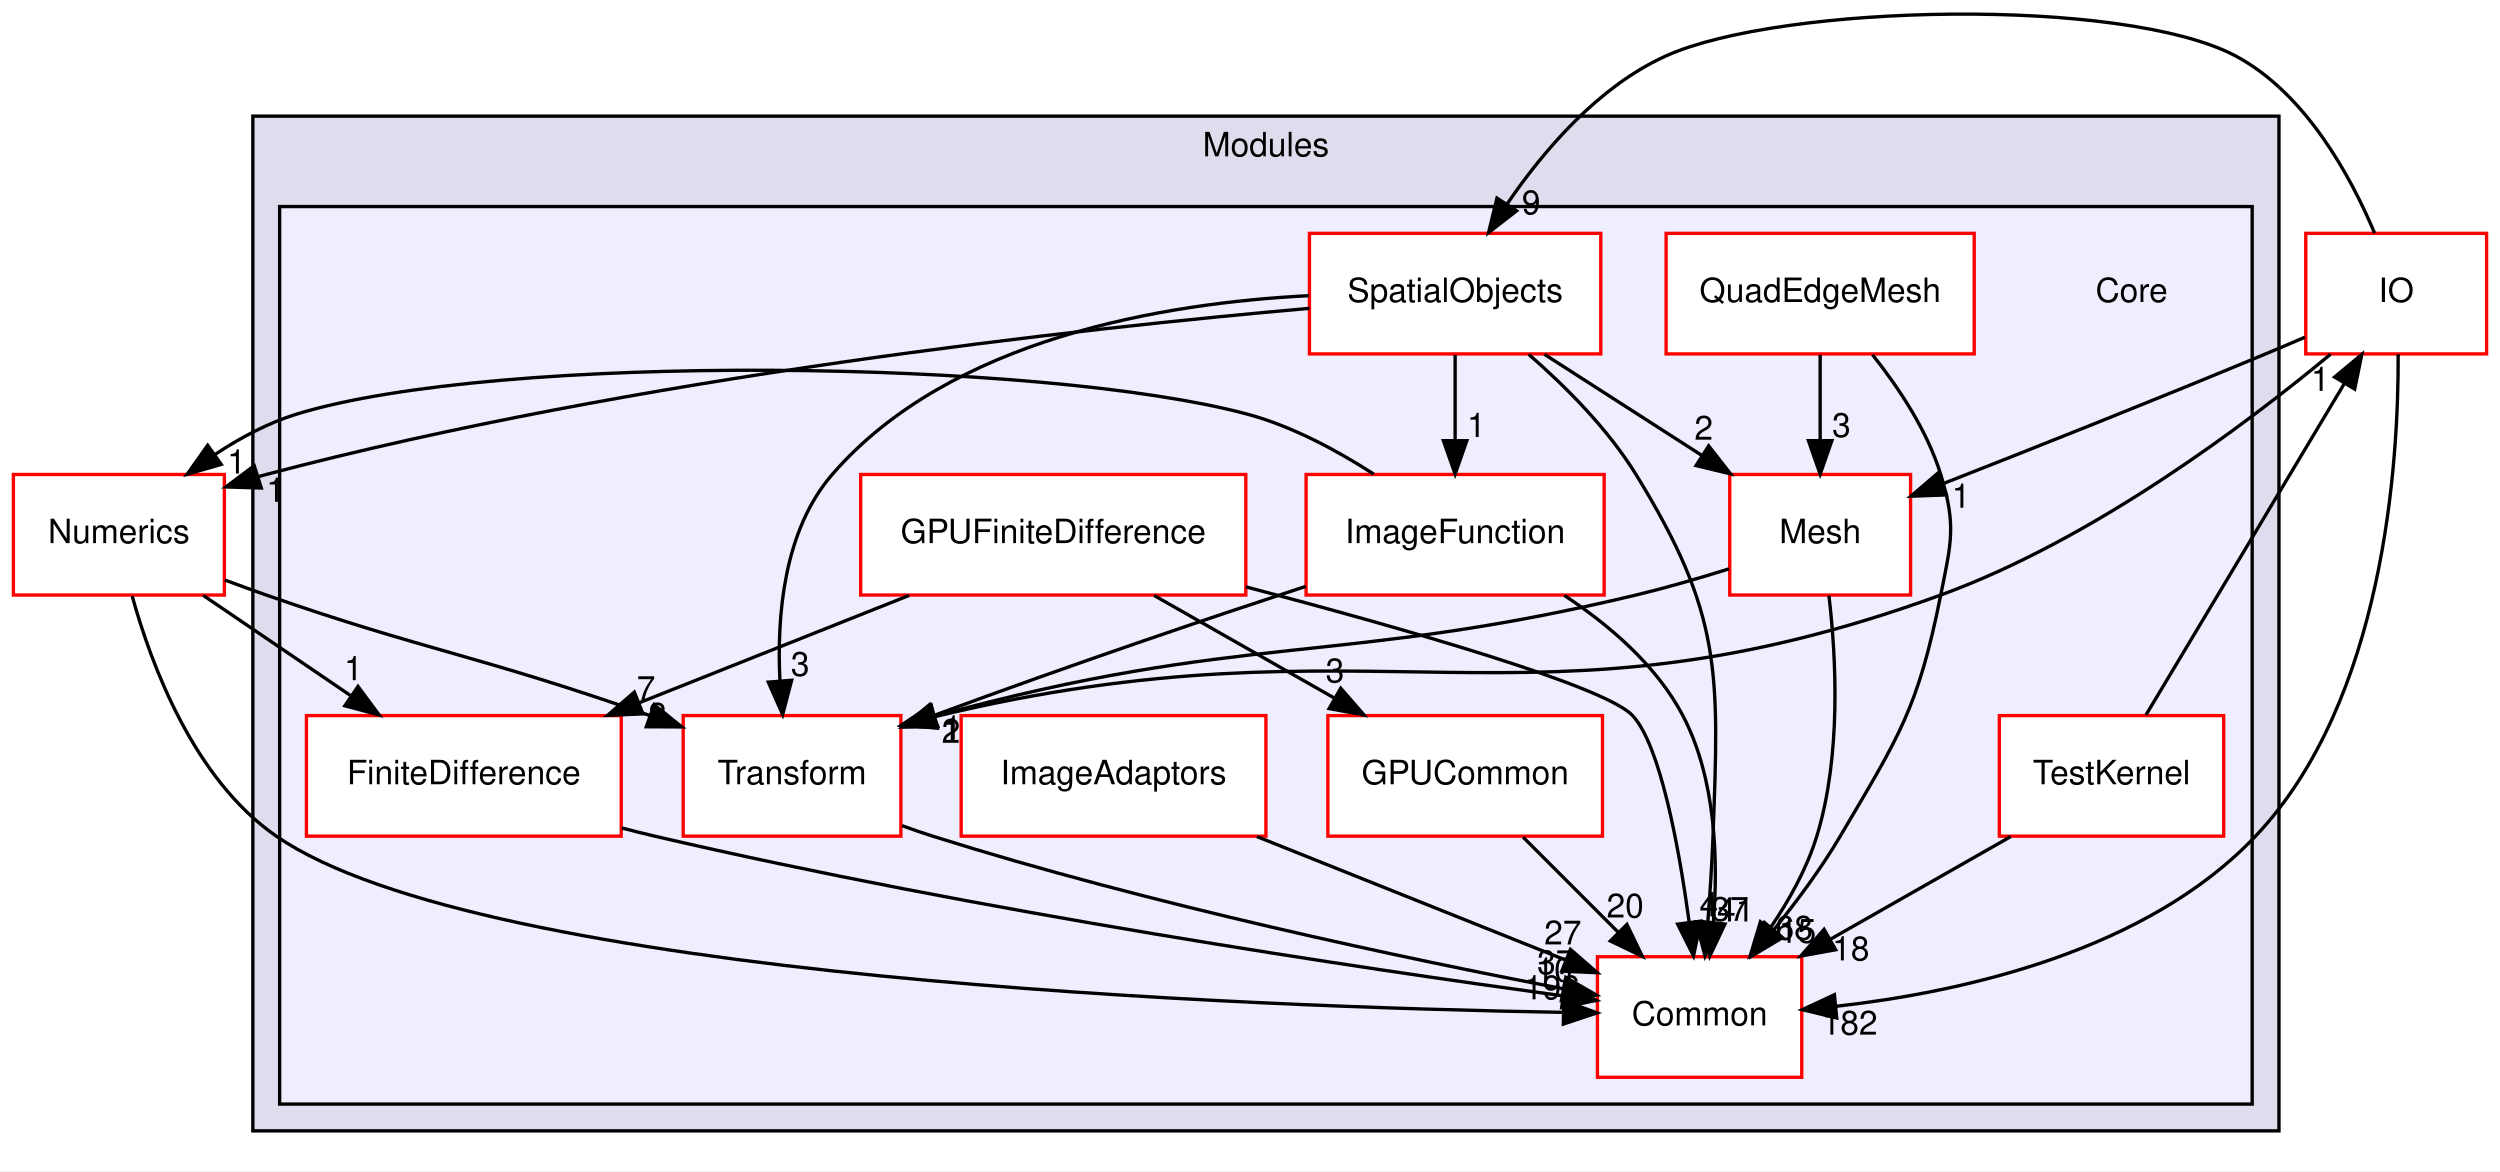
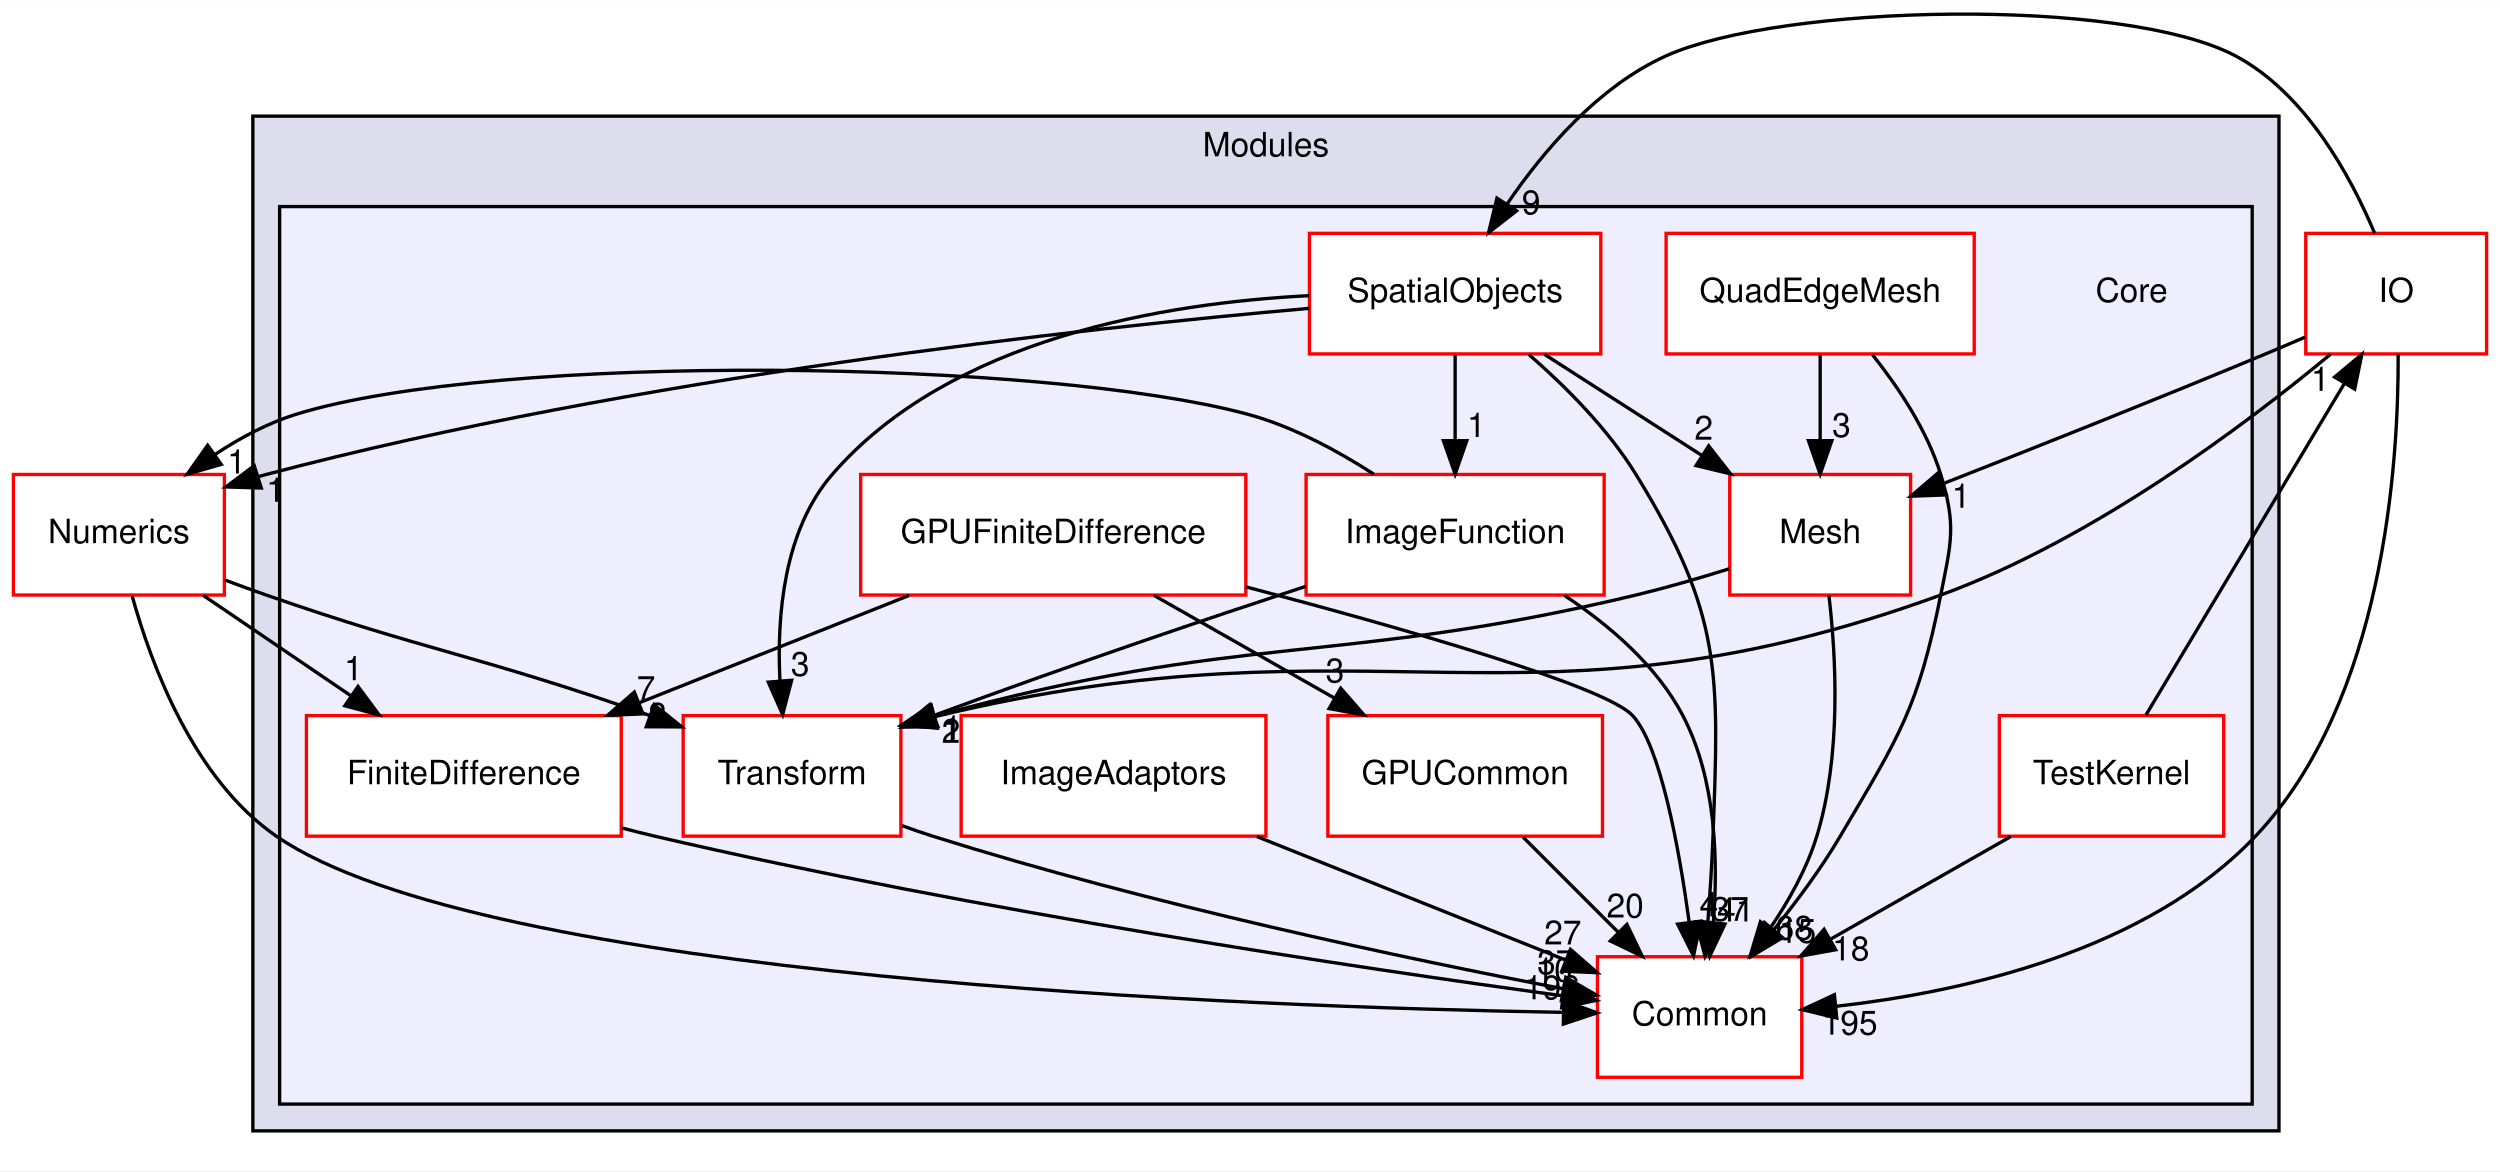
<svg xmlns="http://www.w3.org/2000/svg" xmlns:xlink="http://www.w3.org/1999/xlink" width="747pt" height="350pt" viewBox="0.00 0.00 746.50 349.59">
  <g id="graph0" class="graph" transform="scale(1 1) rotate(0) translate(4 345.59)">
    <polygon fill="white" stroke="transparent" points="-4,4 -4,-345.59 742.5,-345.59 742.5,4 -4,4" />
    <g id="clust1" class="cluster">
      <g id="a_clust1">
        <a xlink:href="dir_f177c24bf1c87ecaa6e6fdc0bba33350.html" target="_top" xlink:title="Modules">
          <polygon fill="#ddddee" stroke="black" points="71.5,-8 71.5,-311 676.5,-311 676.5,-8 71.5,-8" />
          <text text-anchor="middle" x="374" y="-299" font-family="Helvetica,sans-Serif" font-size="10.00">Modules</text>
        </a>
      </g>
    </g>
    <g id="clust2" class="cluster">
      <g id="a_clust2">
        <a xlink:href="dir_cac7f9cecb9aa42a0bd05452dddd8a21.html" target="_top">
          <polygon fill="#eeeeff" stroke="black" points="79.5,-16 79.5,-284 668.5,-284 668.5,-16 79.5,-16" />
        </a>
      </g>
    </g>
    <g id="node1" class="node">
      <text text-anchor="middle" x="632.5" y="-255.5" font-family="Helvetica,sans-Serif" font-size="10.00">Core</text>
    </g>
    <g id="node2" class="node">
      <g id="a_node2">
        <a xlink:href="dir_d38764bbd2ed2fce86b6f67aad6c8758.html" target="_top" xlink:title="Common">
          <polygon fill="white" stroke="red" points="534,-60 473,-60 473,-24 534,-24 534,-60" />
          <text text-anchor="middle" x="503.5" y="-39.5" font-family="Helvetica,sans-Serif" font-size="10.00">Common</text>
        </a>
      </g>
    </g>
    <g id="node3" class="node">
      <g id="a_node3">
        <a xlink:href="dir_f01494f6e3d4d50aecc6eeecc172cb41.html" target="_top" xlink:title="FiniteDifference">
          <polygon fill="white" stroke="red" points="181.5,-132 87.5,-132 87.5,-96 181.5,-96 181.5,-132" />
          <text text-anchor="middle" x="134.5" y="-111.5" font-family="Helvetica,sans-Serif" font-size="10.00">FiniteDifference</text>
        </a>
      </g>
    </g>
    <g id="edge11" class="edge">
      <path fill="none" stroke="black" d="M181.66,-98.45C184.98,-97.58 188.28,-96.75 191.5,-96 287.66,-73.58 402.56,-56.52 462.51,-48.34" />
      <polygon fill="black" stroke="black" points="463.25,-51.77 472.7,-46.97 462.32,-44.84 463.25,-51.77" />
      <g id="a_edge11-headlabel">
        <a xlink:href="dir_000121_000034.html" target="_top" xlink:title="10">
          <text text-anchor="middle" x="460.07" y="-52.57" font-family="Helvetica,sans-Serif" font-size="10.00">10</text>
        </a>
      </g>
    </g>
    <g id="node4" class="node">
      <g id="a_node4">
        <a xlink:href="dir_c33cbe94a8640e6fa88468267199b2f3.html" target="_top" xlink:title="GPUCommon">
          <polygon fill="white" stroke="red" points="474.5,-132 392.5,-132 392.5,-96 474.5,-96 474.5,-132" />
          <text text-anchor="middle" x="433.5" y="-111.5" font-family="Helvetica,sans-Serif" font-size="10.00">GPUCommon</text>
        </a>
      </g>
    </g>
    <g id="edge12" class="edge">
      <path fill="none" stroke="black" d="M450.8,-95.7C459.36,-87.14 469.84,-76.66 479.2,-67.3" />
      <polygon fill="black" stroke="black" points="481.8,-69.65 486.4,-60.1 476.85,-64.7 481.8,-69.65" />
      <g id="a_edge12-headlabel">
        <a xlink:href="dir_000159_000034.html" target="_top" xlink:title="20">
          <text text-anchor="middle" x="481.27" y="-71.7" font-family="Helvetica,sans-Serif" font-size="10.00">20</text>
        </a>
      </g>
    </g>
    <g id="node5" class="node">
      <g id="a_node5">
        <a xlink:href="dir_bd1f0f20dd49910fd3401f3a7f20f699.html" target="_top" xlink:title="GPUFiniteDifference">
          <polygon fill="white" stroke="red" points="368,-204 253,-204 253,-168 368,-168 368,-204" />
          <text text-anchor="middle" x="310.5" y="-183.5" font-family="Helvetica,sans-Serif" font-size="10.00">GPUFiniteDifference</text>
        </a>
      </g>
    </g>
    <g id="edge26" class="edge">
      <path fill="none" stroke="black" d="M368.01,-170.45C415.13,-158.02 475.33,-140.81 483.5,-132 491.72,-123.12 497.26,-93.14 500.38,-70.4" />
      <polygon fill="black" stroke="black" points="503.88,-70.62 501.68,-60.26 496.94,-69.73 503.88,-70.62" />
      <g id="a_edge26-headlabel">
        <a xlink:href="dir_000163_000034.html" target="_top" xlink:title="4">
          <text text-anchor="middle" x="506.24" y="-72.05" font-family="Helvetica,sans-Serif" font-size="10.00">4</text>
        </a>
      </g>
    </g>
    <g id="edge27" class="edge">
      <path fill="none" stroke="black" d="M267.45,-167.88C243.17,-158.22 212.66,-146.09 186.99,-135.88" />
      <polygon fill="black" stroke="black" points="188,-132.51 177.41,-132.07 185.41,-139.02 188,-132.51" />
      <g id="a_edge27-headlabel">
        <a xlink:href="dir_000163_000121.html" target="_top" xlink:title="3">
          <text text-anchor="middle" x="192.39" y="-128.7" font-family="Helvetica,sans-Serif" font-size="10.00">3</text>
        </a>
      </g>
    </g>
    <g id="edge28" class="edge">
      <path fill="none" stroke="black" d="M340.59,-167.88C356.82,-158.64 377.04,-147.13 394.47,-137.21" />
      <polygon fill="black" stroke="black" points="396.34,-140.18 403.3,-132.19 392.87,-134.09 396.34,-140.18" />
      <g id="a_edge28-headlabel">
        <a xlink:href="dir_000163_000159.html" target="_top" xlink:title="3">
          <text text-anchor="middle" x="394.62" y="-141.92" font-family="Helvetica,sans-Serif" font-size="10.00">3</text>
        </a>
      </g>
    </g>
    <g id="node6" class="node">
      <g id="a_node6">
        <a xlink:href="dir_1e75bd12272b49c47b9336bde0dc64d8.html" target="_top" xlink:title="ImageAdaptors">
          <polygon fill="white" stroke="red" points="374,-132 283,-132 283,-96 374,-96 374,-132" />
          <text text-anchor="middle" x="328.5" y="-111.5" font-family="Helvetica,sans-Serif" font-size="10.00">ImageAdaptors</text>
        </a>
      </g>
    </g>
    <g id="edge2" class="edge">
      <path fill="none" stroke="black" d="M371.31,-95.88C399.46,-84.62 436.05,-69.98 463.59,-58.96" />
      <polygon fill="black" stroke="black" points="464.94,-62.19 472.93,-55.23 462.34,-55.69 464.94,-62.19" />
      <g id="a_edge2-headlabel">
        <a xlink:href="dir_000007_000034.html" target="_top" xlink:title="27">
          <text text-anchor="middle" x="462.66" y="-63.66" font-family="Helvetica,sans-Serif" font-size="10.00">27</text>
        </a>
      </g>
    </g>
    <g id="node7" class="node">
      <g id="a_node7">
        <a xlink:href="dir_74281b52246cd7f0eb098df131413d14.html" target="_top" xlink:title="ImageFunction">
          <polygon fill="white" stroke="red" points="475,-204 386,-204 386,-168 475,-168 475,-204" />
          <text text-anchor="middle" x="430.5" y="-183.5" font-family="Helvetica,sans-Serif" font-size="10.00">ImageFunction</text>
        </a>
      </g>
    </g>
    <g id="edge13" class="edge">
      <path fill="none" stroke="black" d="M463.1,-167.89C476.48,-159.07 490.65,-146.98 498.5,-132 508.4,-113.09 509.09,-88.72 507.61,-70.27" />
      <polygon fill="black" stroke="black" points="511.07,-69.75 506.54,-60.17 504.11,-70.48 511.07,-69.75" />
      <g id="a_edge13-headlabel">
        <a xlink:href="dir_000070_000034.html" target="_top" xlink:title="41">
          <text text-anchor="middle" x="514.28" y="-70.52" font-family="Helvetica,sans-Serif" font-size="10.00">41</text>
        </a>
      </g>
    </g>
    <g id="node12" class="node">
      <g id="a_node12">
        <a xlink:href="dir_6a74394530d20d7df929c672ed9fa8ba.html" target="_top" xlink:title="Transform">
          <polygon fill="white" stroke="red" points="265,-132 200,-132 200,-96 265,-96 265,-132" />
          <text text-anchor="middle" x="232.5" y="-111.5" font-family="Helvetica,sans-Serif" font-size="10.00">Transform</text>
        </a>
      </g>
    </g>
    <g id="edge14" class="edge">
      <path fill="none" stroke="black" d="M385.88,-170.59C356.7,-161 317.56,-147.81 274.89,-132.05" />
      <polygon fill="black" stroke="black" points="276.04,-128.74 265.45,-128.54 273.6,-135.31 276.04,-128.74" />
      <g id="a_edge14-headlabel">
        <a xlink:href="dir_000070_000018.html" target="_top" xlink:title="1">
          <text text-anchor="middle" x="280.4" y="-124.84" font-family="Helvetica,sans-Serif" font-size="10.00">1</text>
        </a>
      </g>
    </g>
    <g id="node14" class="node">
      <g id="a_node14">
        <a xlink:href="dir_57605c80b6a7e87d0adba2f2655cc3cb.html" target="_top" xlink:title="Numerics">
          <polygon fill="white" stroke="red" points="63,-204 0,-204 0,-168 63,-168 63,-204" />
          <text text-anchor="middle" x="31.5" y="-183.5" font-family="Helvetica,sans-Serif" font-size="10.00">Numerics</text>
        </a>
      </g>
    </g>
    <g id="edge15" class="edge">
      <path fill="none" stroke="black" d="M406.2,-204.11C395.27,-211.16 381.84,-218.41 368.5,-222 307.56,-238.41 144.82,-240.55 84.5,-222 76.02,-219.39 67.67,-214.91 60.21,-209.98" />
      <polygon fill="black" stroke="black" points="62.07,-207.01 51.89,-204.07 58.01,-212.72 62.07,-207.01" />
      <g id="a_edge15-headlabel">
        <a xlink:href="dir_000070_000022.html" target="_top" xlink:title="1">
          <text text-anchor="middle" x="66.64" y="-204.28" font-family="Helvetica,sans-Serif" font-size="10.00">1</text>
        </a>
      </g>
    </g>
    <g id="node8" class="node">
      <g id="a_node8">
        <a xlink:href="dir_ccbf6776bad025584c31b55d4bd83604.html" target="_top" xlink:title="Mesh">
          <polygon fill="white" stroke="red" points="566.5,-204 512.5,-204 512.5,-168 566.5,-168 566.5,-204" />
          <text text-anchor="middle" x="539.5" y="-183.5" font-family="Helvetica,sans-Serif" font-size="10.00">Mesh</text>
        </a>
      </g>
    </g>
    <g id="edge24" class="edge">
      <path fill="none" stroke="black" d="M542.12,-167.83C544.27,-149.58 545.88,-120.08 538.5,-96 535.53,-86.3 530.17,-76.72 524.52,-68.43" />
      <polygon fill="black" stroke="black" points="527.33,-66.35 518.62,-60.31 521.67,-70.46 527.33,-66.35" />
      <g id="a_edge24-headlabel">
        <a xlink:href="dir_000048_000034.html" target="_top" xlink:title="68">
          <text text-anchor="middle" x="531.74" y="-65.09" font-family="Helvetica,sans-Serif" font-size="10.00">68</text>
        </a>
      </g>
    </g>
    <g id="edge25" class="edge">
      <path fill="none" stroke="black" d="M512.28,-175.82C503.48,-173.06 493.64,-170.19 484.5,-168 395.46,-146.7 367.43,-157.16 275.03,-131.79" />
      <polygon fill="black" stroke="black" points="275.85,-128.38 265.28,-129.05 273.96,-135.12 275.85,-128.38" />
      <g id="a_edge25-headlabel">
        <a xlink:href="dir_000048_000018.html" target="_top" xlink:title="1">
          <text text-anchor="middle" x="280.08" y="-124.12" font-family="Helvetica,sans-Serif" font-size="10.00">1</text>
        </a>
      </g>
    </g>
    <g id="node9" class="node">
      <g id="a_node9">
        <a xlink:href="dir_ddea158ba451949ff9b29d3f46f9572c.html" target="_top" xlink:title="QuadEdgeMesh">
          <polygon fill="white" stroke="red" points="585.5,-276 493.5,-276 493.5,-240 585.5,-240 585.5,-276" />
          <text text-anchor="middle" x="539.5" y="-255.5" font-family="Helvetica,sans-Serif" font-size="10.00">QuadEdgeMesh</text>
        </a>
      </g>
    </g>
    <g id="edge3" class="edge">
      <path fill="none" stroke="black" d="M555.11,-239.77C562.87,-230.03 571.45,-217.18 575.5,-204 580.2,-188.71 578.64,-183.69 575.5,-168 568.7,-134.01 563.1,-125.87 545.5,-96 539.81,-86.34 532.52,-76.52 525.62,-67.99" />
      <polygon fill="black" stroke="black" points="528.27,-65.71 519.18,-60.26 522.89,-70.19 528.27,-65.71" />
      <g id="a_edge3-headlabel">
        <a xlink:href="dir_000147_000034.html" target="_top" xlink:title="15">
          <text text-anchor="middle" x="532.75" y="-64.15" font-family="Helvetica,sans-Serif" font-size="10.00">15</text>
        </a>
      </g>
    </g>
    <g id="edge4" class="edge">
      <path fill="none" stroke="black" d="M539.5,-239.7C539.5,-231.98 539.5,-222.71 539.5,-214.11" />
      <polygon fill="black" stroke="black" points="543,-214.1 539.5,-204.1 536,-214.1 543,-214.1" />
      <g id="a_edge4-headlabel">
        <a xlink:href="dir_000147_000048.html" target="_top" xlink:title="3">
          <text text-anchor="middle" x="545.84" y="-215.2" font-family="Helvetica,sans-Serif" font-size="10.00">3</text>
        </a>
      </g>
    </g>
    <g id="node10" class="node">
      <g id="a_node10">
        <a xlink:href="dir_1bee2fb34076721d08fafd9564ef7a27.html" target="_top" xlink:title="SpatialObjects">
          <polygon fill="white" stroke="red" points="474,-276 387,-276 387,-240 474,-240 474,-276" />
          <text text-anchor="middle" x="430.5" y="-255.5" font-family="Helvetica,sans-Serif" font-size="10.00">SpatialObjects</text>
        </a>
      </g>
    </g>
    <g id="edge16" class="edge">
      <path fill="none" stroke="black" d="M452.49,-239.85C463.44,-230.32 476.1,-217.65 484.5,-204 510.23,-162.21 509.35,-145.04 507.5,-96 507.19,-87.67 506.59,-78.61 505.96,-70.38" />
      <polygon fill="black" stroke="black" points="509.43,-69.85 505.12,-60.17 502.45,-70.42 509.43,-69.85" />
      <g id="a_edge16-headlabel">
        <a xlink:href="dir_000046_000034.html" target="_top" xlink:title="37">
          <text text-anchor="middle" x="512.55" y="-70.7" font-family="Helvetica,sans-Serif" font-size="10.00">37</text>
        </a>
      </g>
    </g>
    <g id="edge18" class="edge">
      <path fill="none" stroke="black" d="M430.5,-239.7C430.5,-231.98 430.5,-222.71 430.5,-214.11" />
      <polygon fill="black" stroke="black" points="434,-214.1 430.5,-204.1 427,-214.1 434,-214.1" />
      <g id="a_edge18-headlabel">
        <a xlink:href="dir_000046_000070.html" target="_top" xlink:title="1">
          <text text-anchor="middle" x="436.84" y="-215.2" font-family="Helvetica,sans-Serif" font-size="10.00">1</text>
        </a>
      </g>
    </g>
    <g id="edge20" class="edge">
      <path fill="none" stroke="black" d="M457.16,-239.88C471.28,-230.81 488.81,-219.55 504.06,-209.76" />
      <polygon fill="black" stroke="black" points="506.21,-212.54 512.73,-204.19 502.43,-206.65 506.21,-212.54" />
      <g id="a_edge20-headlabel">
        <a xlink:href="dir_000046_000048.html" target="_top" xlink:title="2">
          <text text-anchor="middle" x="504.72" y="-214.37" font-family="Helvetica,sans-Serif" font-size="10.00">2</text>
        </a>
      </g>
    </g>
    <g id="edge17" class="edge">
      <path fill="none" stroke="black" d="M386.89,-257.39C343.93,-255.23 279.78,-244.74 244.5,-204 230.03,-187.29 227.91,-161.8 228.89,-142.37" />
      <polygon fill="black" stroke="black" points="232.39,-142.55 229.7,-132.3 225.41,-141.99 232.39,-142.55" />
      <g id="a_edge17-headlabel">
        <a xlink:href="dir_000046_000018.html" target="_top" xlink:title="3">
          <text text-anchor="middle" x="234.93" y="-143.86" font-family="Helvetica,sans-Serif" font-size="10.00">3</text>
        </a>
      </g>
    </g>
    <g id="edge19" class="edge">
      <path fill="none" stroke="black" d="M386.98,-253.61C319.42,-247.67 185.6,-233.11 75.5,-204 74.76,-203.8 74.01,-203.6 73.26,-203.39" />
      <polygon fill="black" stroke="black" points="74.02,-199.96 63.43,-200.27 71.91,-206.63 74.02,-199.96" />
      <g id="a_edge19-headlabel">
        <a xlink:href="dir_000046_000022.html" target="_top" xlink:title="1">
          <text text-anchor="middle" x="78.3" y="-195.83" font-family="Helvetica,sans-Serif" font-size="10.00">1</text>
        </a>
      </g>
    </g>
    <g id="node11" class="node">
      <g id="a_node11">
        <a xlink:href="dir_d0eee9c56aa72e77924299935a9e231a.html" target="_top" xlink:title="TestKernel">
          <polygon fill="white" stroke="red" points="660,-132 593,-132 593,-96 660,-96 660,-132" />
          <text text-anchor="middle" x="626.5" y="-111.5" font-family="Helvetica,sans-Serif" font-size="10.00">TestKernel</text>
        </a>
      </g>
    </g>
    <g id="edge5" class="edge">
      <path fill="none" stroke="black" d="M596.41,-95.88C580.18,-86.64 559.96,-75.13 542.53,-65.21" />
      <polygon fill="black" stroke="black" points="544.13,-62.09 533.7,-60.19 540.66,-68.18 544.13,-62.09" />
      <g id="a_edge5-headlabel">
        <a xlink:href="dir_000169_000034.html" target="_top" xlink:title="18">
          <text text-anchor="middle" x="548.66" y="-58.9" font-family="Helvetica,sans-Serif" font-size="10.00">18</text>
        </a>
      </g>
    </g>
    <g id="node13" class="node">
      <g id="a_node13">
        <a xlink:href="dir_367545fbb67972528c5e9da3f2610d14.html" target="_top" xlink:title="IO">
          <polygon fill="white" stroke="red" points="738.5,-276 684.5,-276 684.5,-240 738.5,-240 738.5,-276" />
          <text text-anchor="middle" x="711.5" y="-255.5" font-family="Helvetica,sans-Serif" font-size="10.00">IO</text>
        </a>
      </g>
    </g>
    <g id="edge6" class="edge">
      <path fill="none" stroke="black" d="M636.79,-132.19C651.55,-156.85 678.85,-202.46 696.05,-231.19" />
      <polygon fill="black" stroke="black" points="693.11,-233.09 701.25,-239.87 699.11,-229.49 693.11,-233.09" />
      <g id="a_edge6-headlabel">
        <a xlink:href="dir_000169_000043.html" target="_top" xlink:title="1">
          <text text-anchor="middle" x="688.83" y="-228.96" font-family="Helvetica,sans-Serif" font-size="10.00">1</text>
        </a>
      </g>
    </g>
    <g id="edge1" class="edge">
      <path fill="none" stroke="black" d="M265.34,-99.14C268.41,-98.01 271.5,-96.95 274.5,-96 339.25,-75.54 416.59,-59.28 462.79,-50.41" />
      <polygon fill="black" stroke="black" points="463.54,-53.83 472.71,-48.53 462.24,-46.95 463.54,-53.83" />
      <g id="a_edge1-headlabel">
        <a xlink:href="dir_000018_000034.html" target="_top" xlink:title="37">
          <text text-anchor="middle" x="460.54" y="-54.79" font-family="Helvetica,sans-Serif" font-size="10.00">37</text>
        </a>
      </g>
    </g>
    <g id="edge7" class="edge">
      <path fill="none" stroke="black" d="M712.09,-239.9C712.25,-207.43 707.85,-136.47 669.5,-96 636.88,-61.57 581.96,-49.44 544.29,-45.2" />
      <polygon fill="black" stroke="black" points="544.45,-41.7 534.15,-44.2 543.76,-48.66 544.45,-41.7" />
      <g id="a_edge7-headlabel">
-         <a xlink:href="dir_000043_000034.html" target="_top" xlink:title="182">
-           <text text-anchor="middle" x="548.3" y="-36.72" font-family="Helvetica,sans-Serif" font-size="10.00">182</text>
+         <a xlink:href="dir_000043_000034.html" target="_top" xlink:title="195">
+           <text text-anchor="middle" x="548.3" y="-36.72" font-family="Helvetica,sans-Serif" font-size="10.00">195</text>
        </a>
      </g>
    </g>
    <g id="edge10" class="edge">
      <path fill="none" stroke="black" d="M684.27,-245C680.33,-243.3 676.32,-241.59 672.5,-240 640.01,-226.45 602.77,-211.67 575.98,-201.17" />
      <polygon fill="black" stroke="black" points="577.19,-197.89 566.6,-197.51 574.64,-204.41 577.19,-197.89" />
      <g id="a_edge10-headlabel">
        <a xlink:href="dir_000043_000048.html" target="_top" xlink:title="1">
          <text text-anchor="middle" x="581.57" y="-194.06" font-family="Helvetica,sans-Serif" font-size="10.00">1</text>
        </a>
      </g>
    </g>
    <g id="edge9" class="edge">
      <path fill="none" stroke="black" d="M705.05,-276.08C697.85,-293.2 684.39,-317.9 663.5,-329 630.13,-346.72 527.96,-344.49 493.5,-329 473.34,-319.93 457,-300.87 446.03,-284.78" />
      <polygon fill="black" stroke="black" points="448.86,-282.72 440.49,-276.23 442.99,-286.52 448.86,-282.72" />
      <g id="a_edge9-headlabel">
        <a xlink:href="dir_000043_000046.html" target="_top" xlink:title="9">
          <text text-anchor="middle" x="453.2" y="-281.69" font-family="Helvetica,sans-Serif" font-size="10.00">9</text>
        </a>
      </g>
    </g>
    <g id="edge8" class="edge">
      <path fill="none" stroke="black" d="M691.91,-239.91C666.82,-219.08 621.1,-184.61 575.5,-168 451.99,-123.02 407.18,-163.49 275.3,-131.73" />
      <polygon fill="black" stroke="black" points="275.79,-128.25 265.24,-129.21 274.09,-135.04 275.79,-128.25" />
      <g id="a_edge8-headlabel">
        <a xlink:href="dir_000043_000018.html" target="_top" xlink:title="2">
          <text text-anchor="middle" x="279.96" y="-123.87" font-family="Helvetica,sans-Serif" font-size="10.00">2</text>
        </a>
      </g>
    </g>
    <g id="edge21" class="edge">
      <path fill="none" stroke="black" d="M35.47,-167.7C41.2,-146.99 53.92,-112.98 78.5,-96 140.21,-53.38 368.56,-45.02 462.61,-43.39" />
      <polygon fill="black" stroke="black" points="462.93,-46.88 472.87,-43.23 462.82,-39.89 462.93,-46.88" />
      <g id="a_edge21-headlabel">
        <a xlink:href="dir_000022_000034.html" target="_top" xlink:title="196">
          <text text-anchor="middle" x="459.38" y="-47.28" font-family="Helvetica,sans-Serif" font-size="10.00">196</text>
        </a>
      </g>
    </g>
    <g id="edge23" class="edge">
      <path fill="none" stroke="black" d="M56.7,-167.88C69.91,-158.89 86.29,-147.76 100.61,-138.03" />
      <polygon fill="black" stroke="black" points="102.9,-140.71 109.21,-132.19 98.97,-134.92 102.9,-140.71" />
      <g id="a_edge23-headlabel">
        <a xlink:href="dir_000022_000121.html" target="_top" xlink:title="1">
          <text text-anchor="middle" x="101.53" y="-142.57" font-family="Helvetica,sans-Serif" font-size="10.00">1</text>
        </a>
      </g>
    </g>
    <g id="edge22" class="edge">
      <path fill="none" stroke="black" d="M63.13,-172.49C67.28,-170.94 71.48,-169.4 75.5,-168 123.2,-151.34 138.38,-150.15 189.89,-132.07" />
      <polygon fill="black" stroke="black" points="191.33,-135.27 199.58,-128.62 188.99,-128.67 191.33,-135.27" />
      <g id="a_edge22-headlabel">
        <a xlink:href="dir_000022_000018.html" target="_top" xlink:title="7">
          <text text-anchor="middle" x="188.9" y="-136.65" font-family="Helvetica,sans-Serif" font-size="10.00">7</text>
        </a>
      </g>
    </g>
  </g>
</svg>
